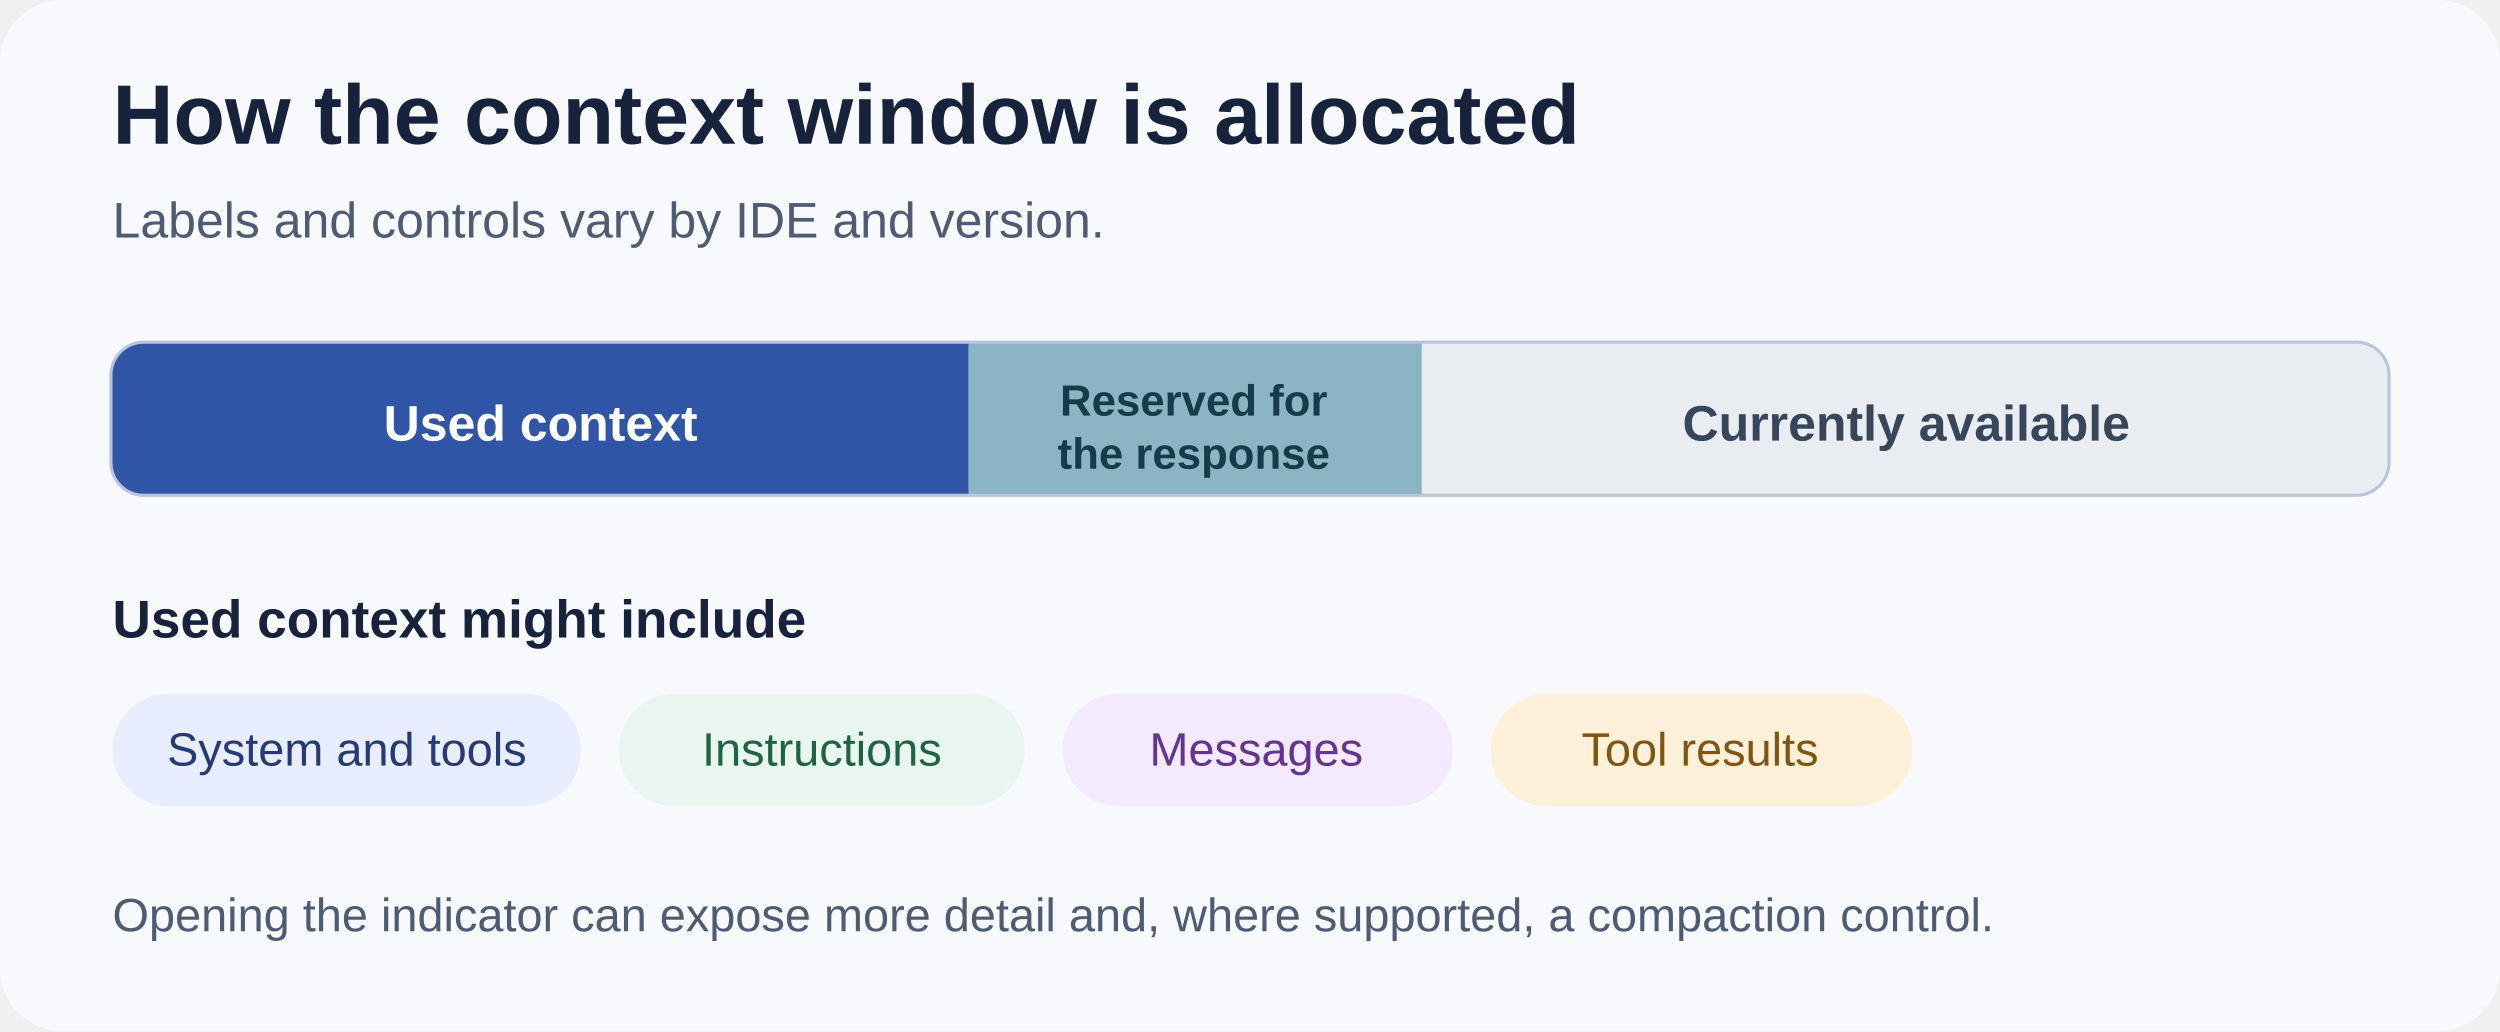
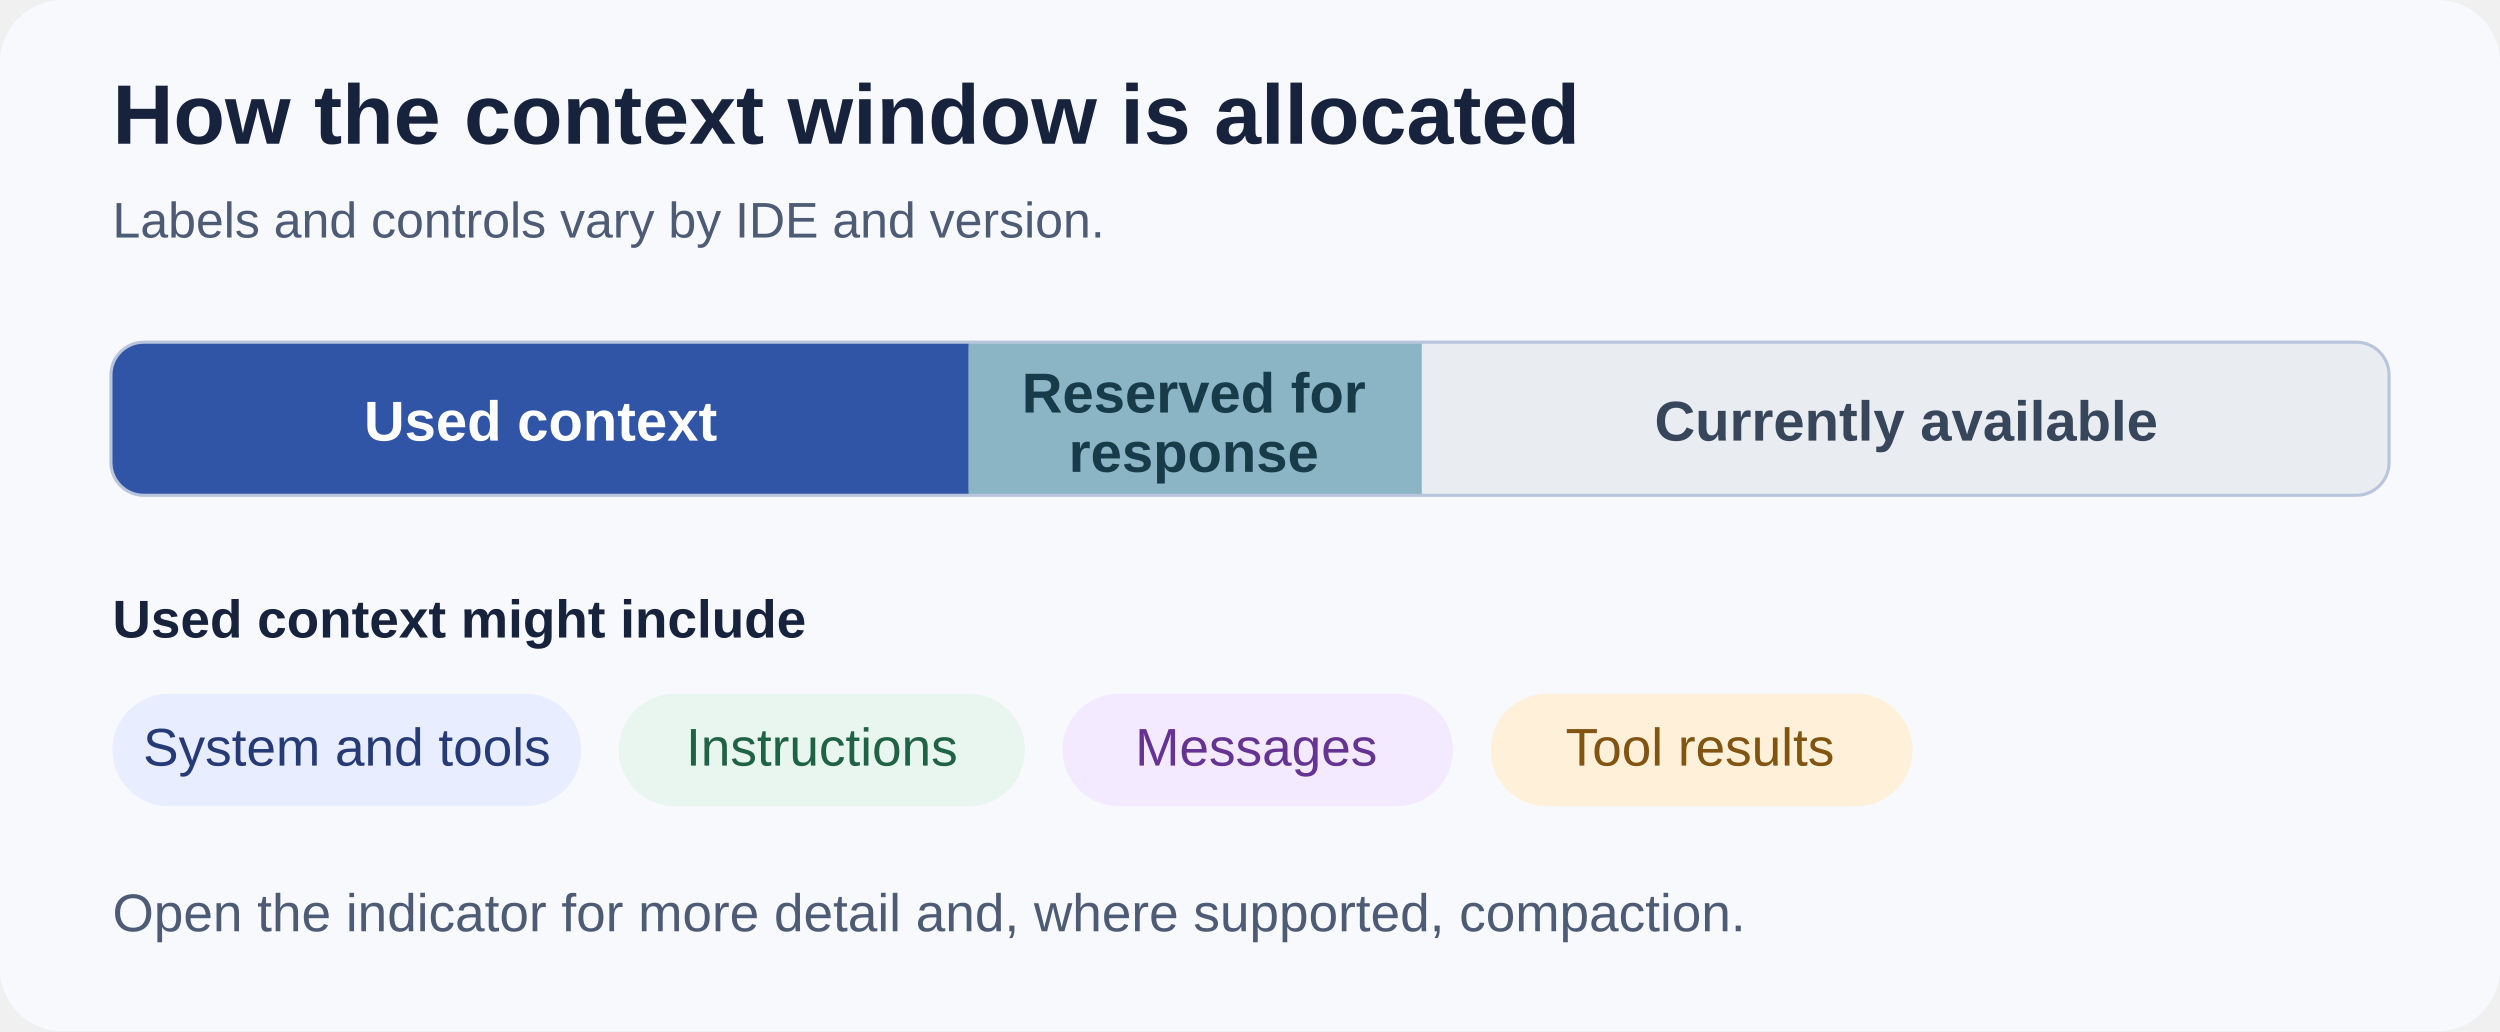
<svg xmlns="http://www.w3.org/2000/svg" width="800" height="330" viewBox="0 0 800 330" role="img" aria-labelledby="title desc">
  <rect width="800" height="330" rx="20" fill="#f7f9fc" />
  <text x="36" y="46" font-family="Segoe UI, Arial, sans-serif" font-size="27" font-weight="700" fill="#17233c">How the context window is allocated</text>
  <text x="36" y="76" font-family="Segoe UI, Arial, sans-serif" font-size="16" fill="#4d5b75">Labels and controls vary by IDE and version.</text>
  <rect x="36" y="110" width="728" height="48" rx="10" fill="#ffffff" stroke="#b9c5dc" stroke-width="2" />
  <path d="M36 120a10 10 0 0 1 10-10h264v48H46a10 10 0 0 1-10-10z" fill="#3155a6" />
  <rect x="310" y="110" width="145" height="48" fill="#8bb5c4" />
  <path d="M455 110h299a10 10 0 0 1 10 10v28a10 10 0 0 1-10 10H455z" fill="#e9edf2" />
-   <text x="173" y="141" text-anchor="middle" font-family="Segoe UI, Arial, sans-serif" font-size="16" font-weight="700" fill="#ffffff">Used context</text>
-   <text x="382" y="133" text-anchor="middle" font-family="Segoe UI, Arial, sans-serif" font-size="14" font-weight="700" fill="#173b48">Reserved for</text>
-   <text x="382" y="150" text-anchor="middle" font-family="Segoe UI, Arial, sans-serif" font-size="14" font-weight="700" fill="#173b48">the response</text>
-   <text x="610" y="141" text-anchor="middle" font-family="Segoe UI, Arial, sans-serif" font-size="16" font-weight="700" fill="#37465b">Currently available</text>
+   <text x="173" y="141" text-anchor="middle" font-family="Segoe UI, Arial, sans-serif" font-size="18" font-weight="700" fill="#ffffff">Used context</text>
+   <text x="382" y="132" text-anchor="middle" font-family="Segoe UI, Arial, sans-serif" font-size="18" font-weight="700" fill="#173b48">Reserved for</text>
+   <text x="382" y="151" text-anchor="middle" font-family="Segoe UI, Arial, sans-serif" font-size="18" font-weight="700" fill="#173b48">response</text>
+   <text x="610" y="141" text-anchor="middle" font-family="Segoe UI, Arial, sans-serif" font-size="18" font-weight="700" fill="#37465b">Currently available</text>
  <text x="36" y="204" font-family="Segoe UI, Arial, sans-serif" font-size="17" font-weight="700" fill="#17233c">Used context might include</text>
-   <g font-family="Segoe UI, Arial, sans-serif" font-size="15">
+   <g font-family="Segoe UI, Arial, sans-serif" font-size="17">
    <rect x="36" y="222" width="150" height="36" rx="18" fill="#e8edff" />
    <text x="111" y="245" text-anchor="middle" fill="#263b76">System and tools</text>
    <rect x="198" y="222" width="130" height="36" rx="18" fill="#e9f6ef" />
    <text x="263" y="245" text-anchor="middle" fill="#1f6245">Instructions</text>
    <rect x="340" y="222" width="125" height="36" rx="18" fill="#f3eaff" />
    <text x="402" y="245" text-anchor="middle" fill="#653493">Messages</text>
    <rect x="477" y="222" width="135" height="36" rx="18" fill="#fff1d9" />
    <text x="544" y="245" text-anchor="middle" fill="#815412">Tool results</text>
  </g>
-   <text x="36" y="298" font-family="Segoe UI, Arial, sans-serif" font-size="15" fill="#4d5b75">Opening the indicator can expose more detail and, where supported, a compaction control.</text>
+   <text x="36" y="298" font-family="Segoe UI, Arial, sans-serif" font-size="17" fill="#4d5b75">Open the indicator for more detail and, where supported, compaction.</text>
</svg>
